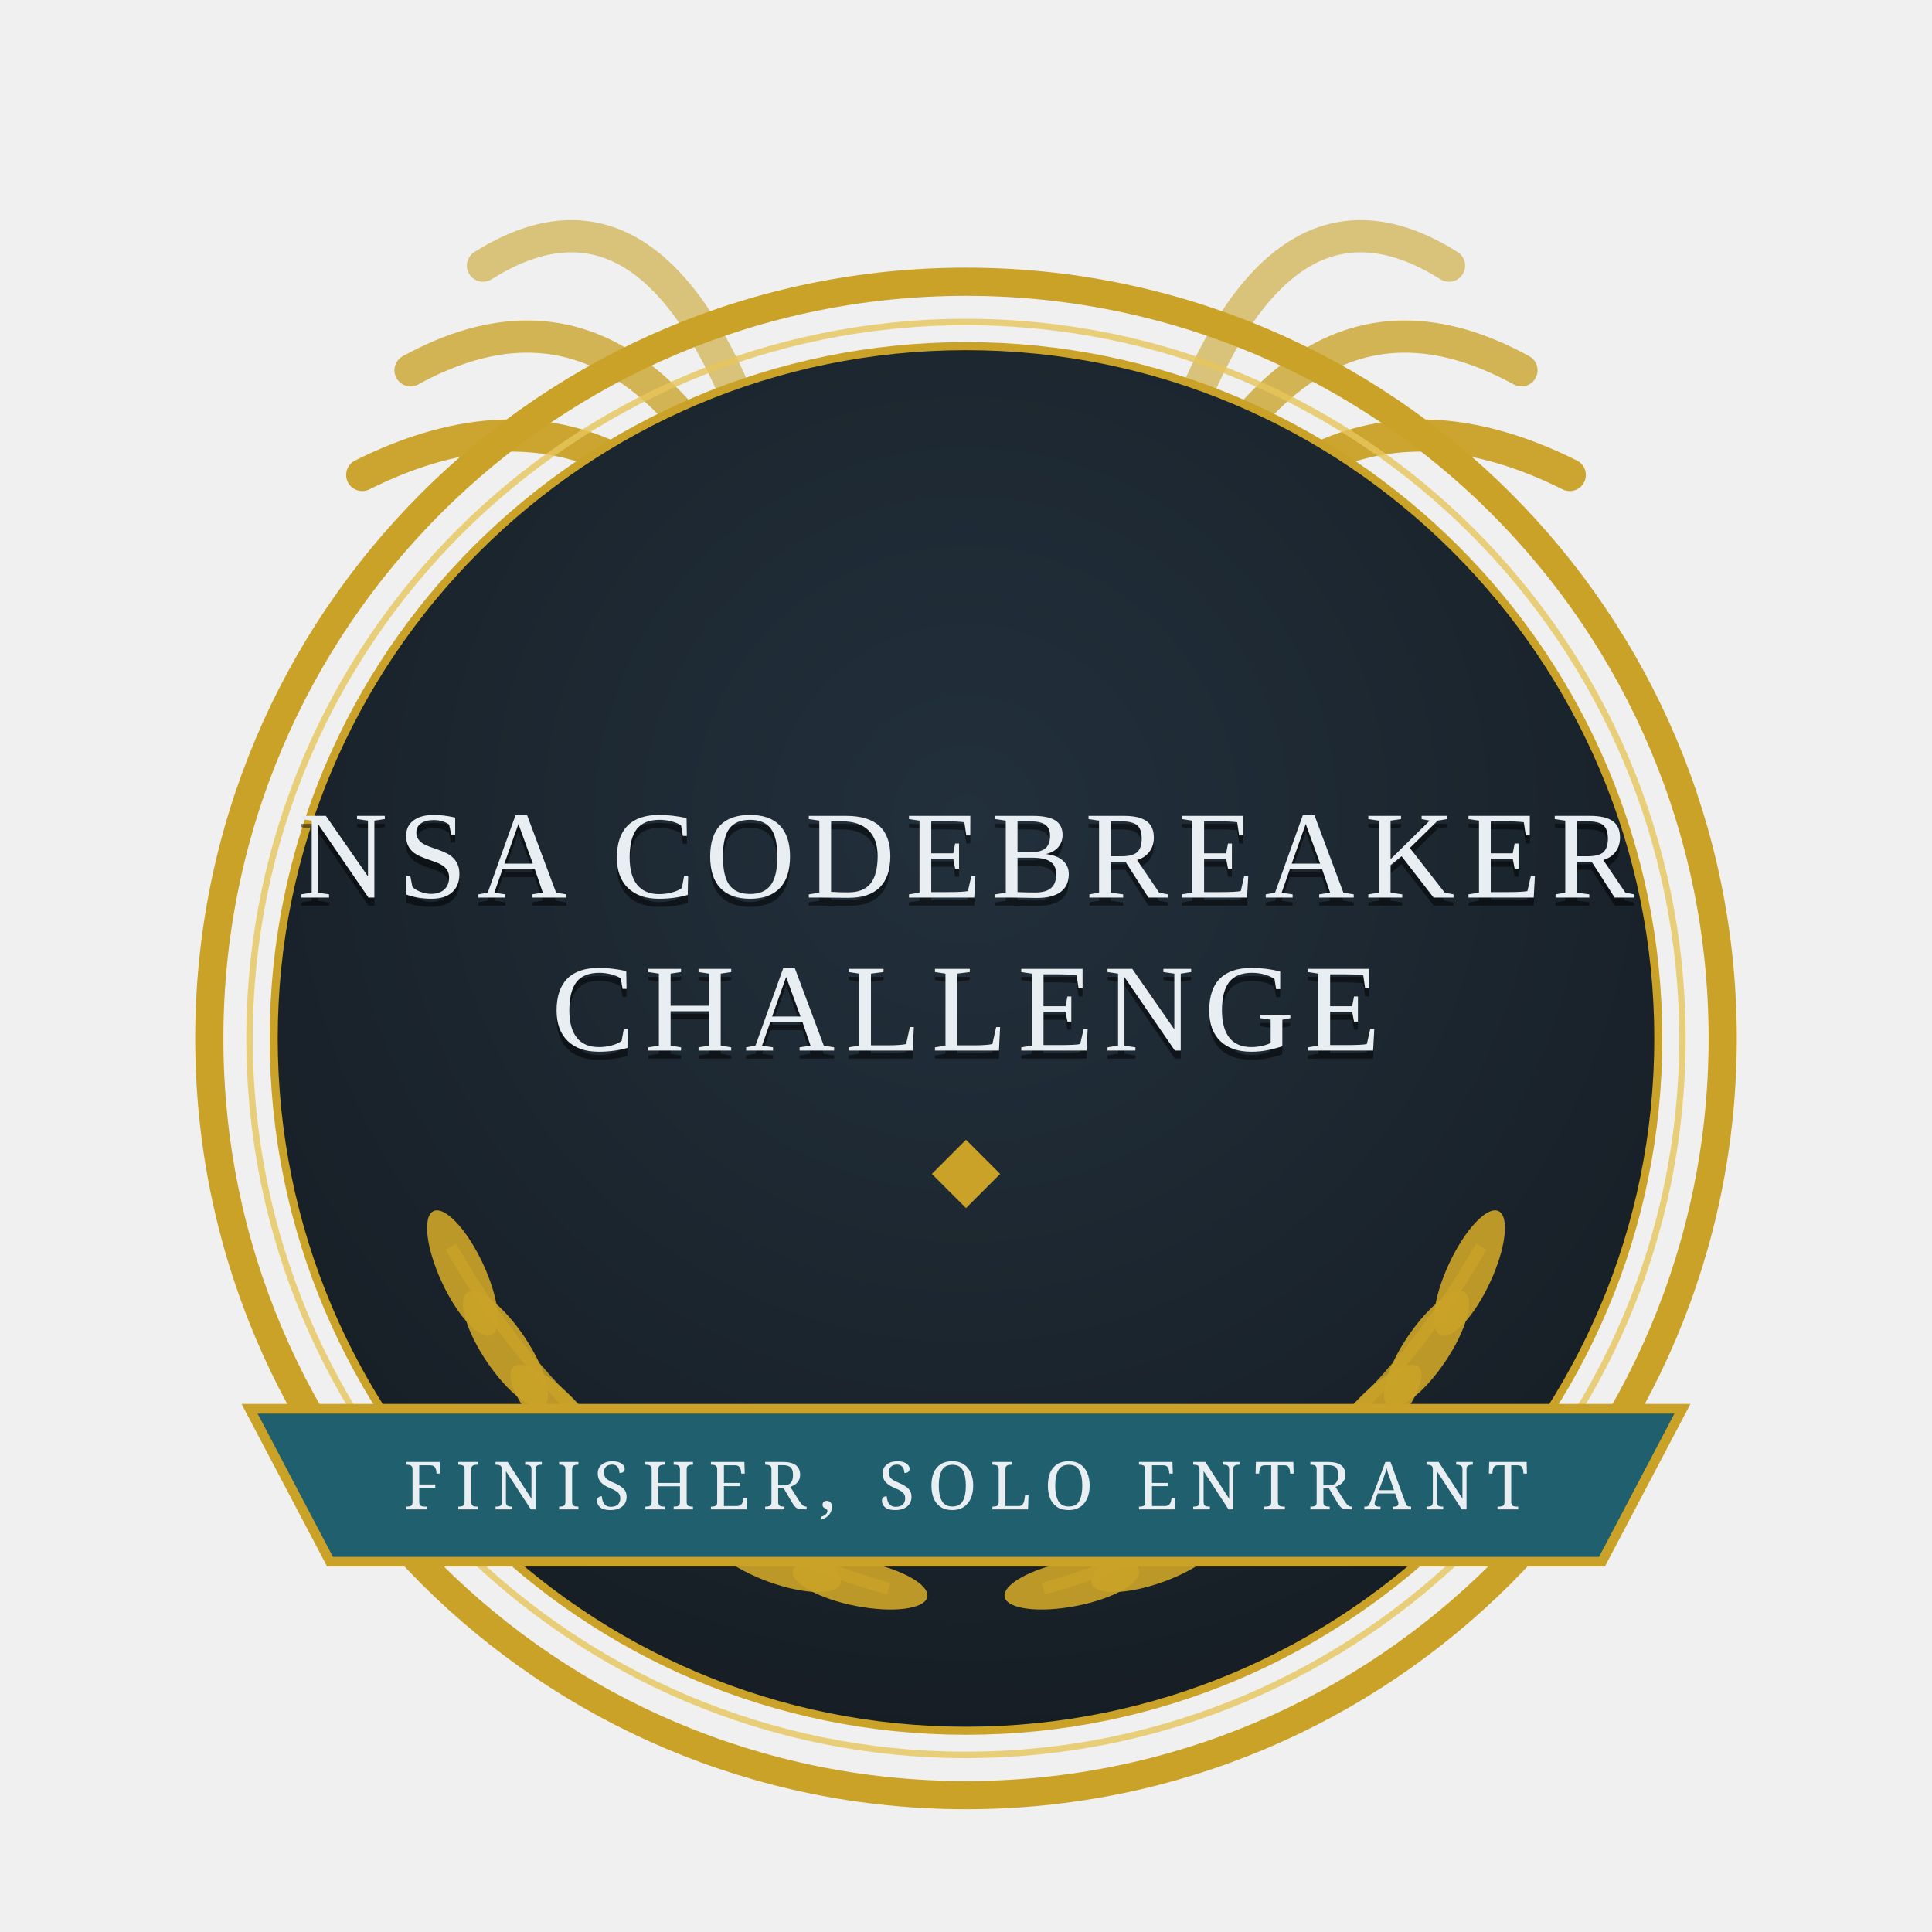
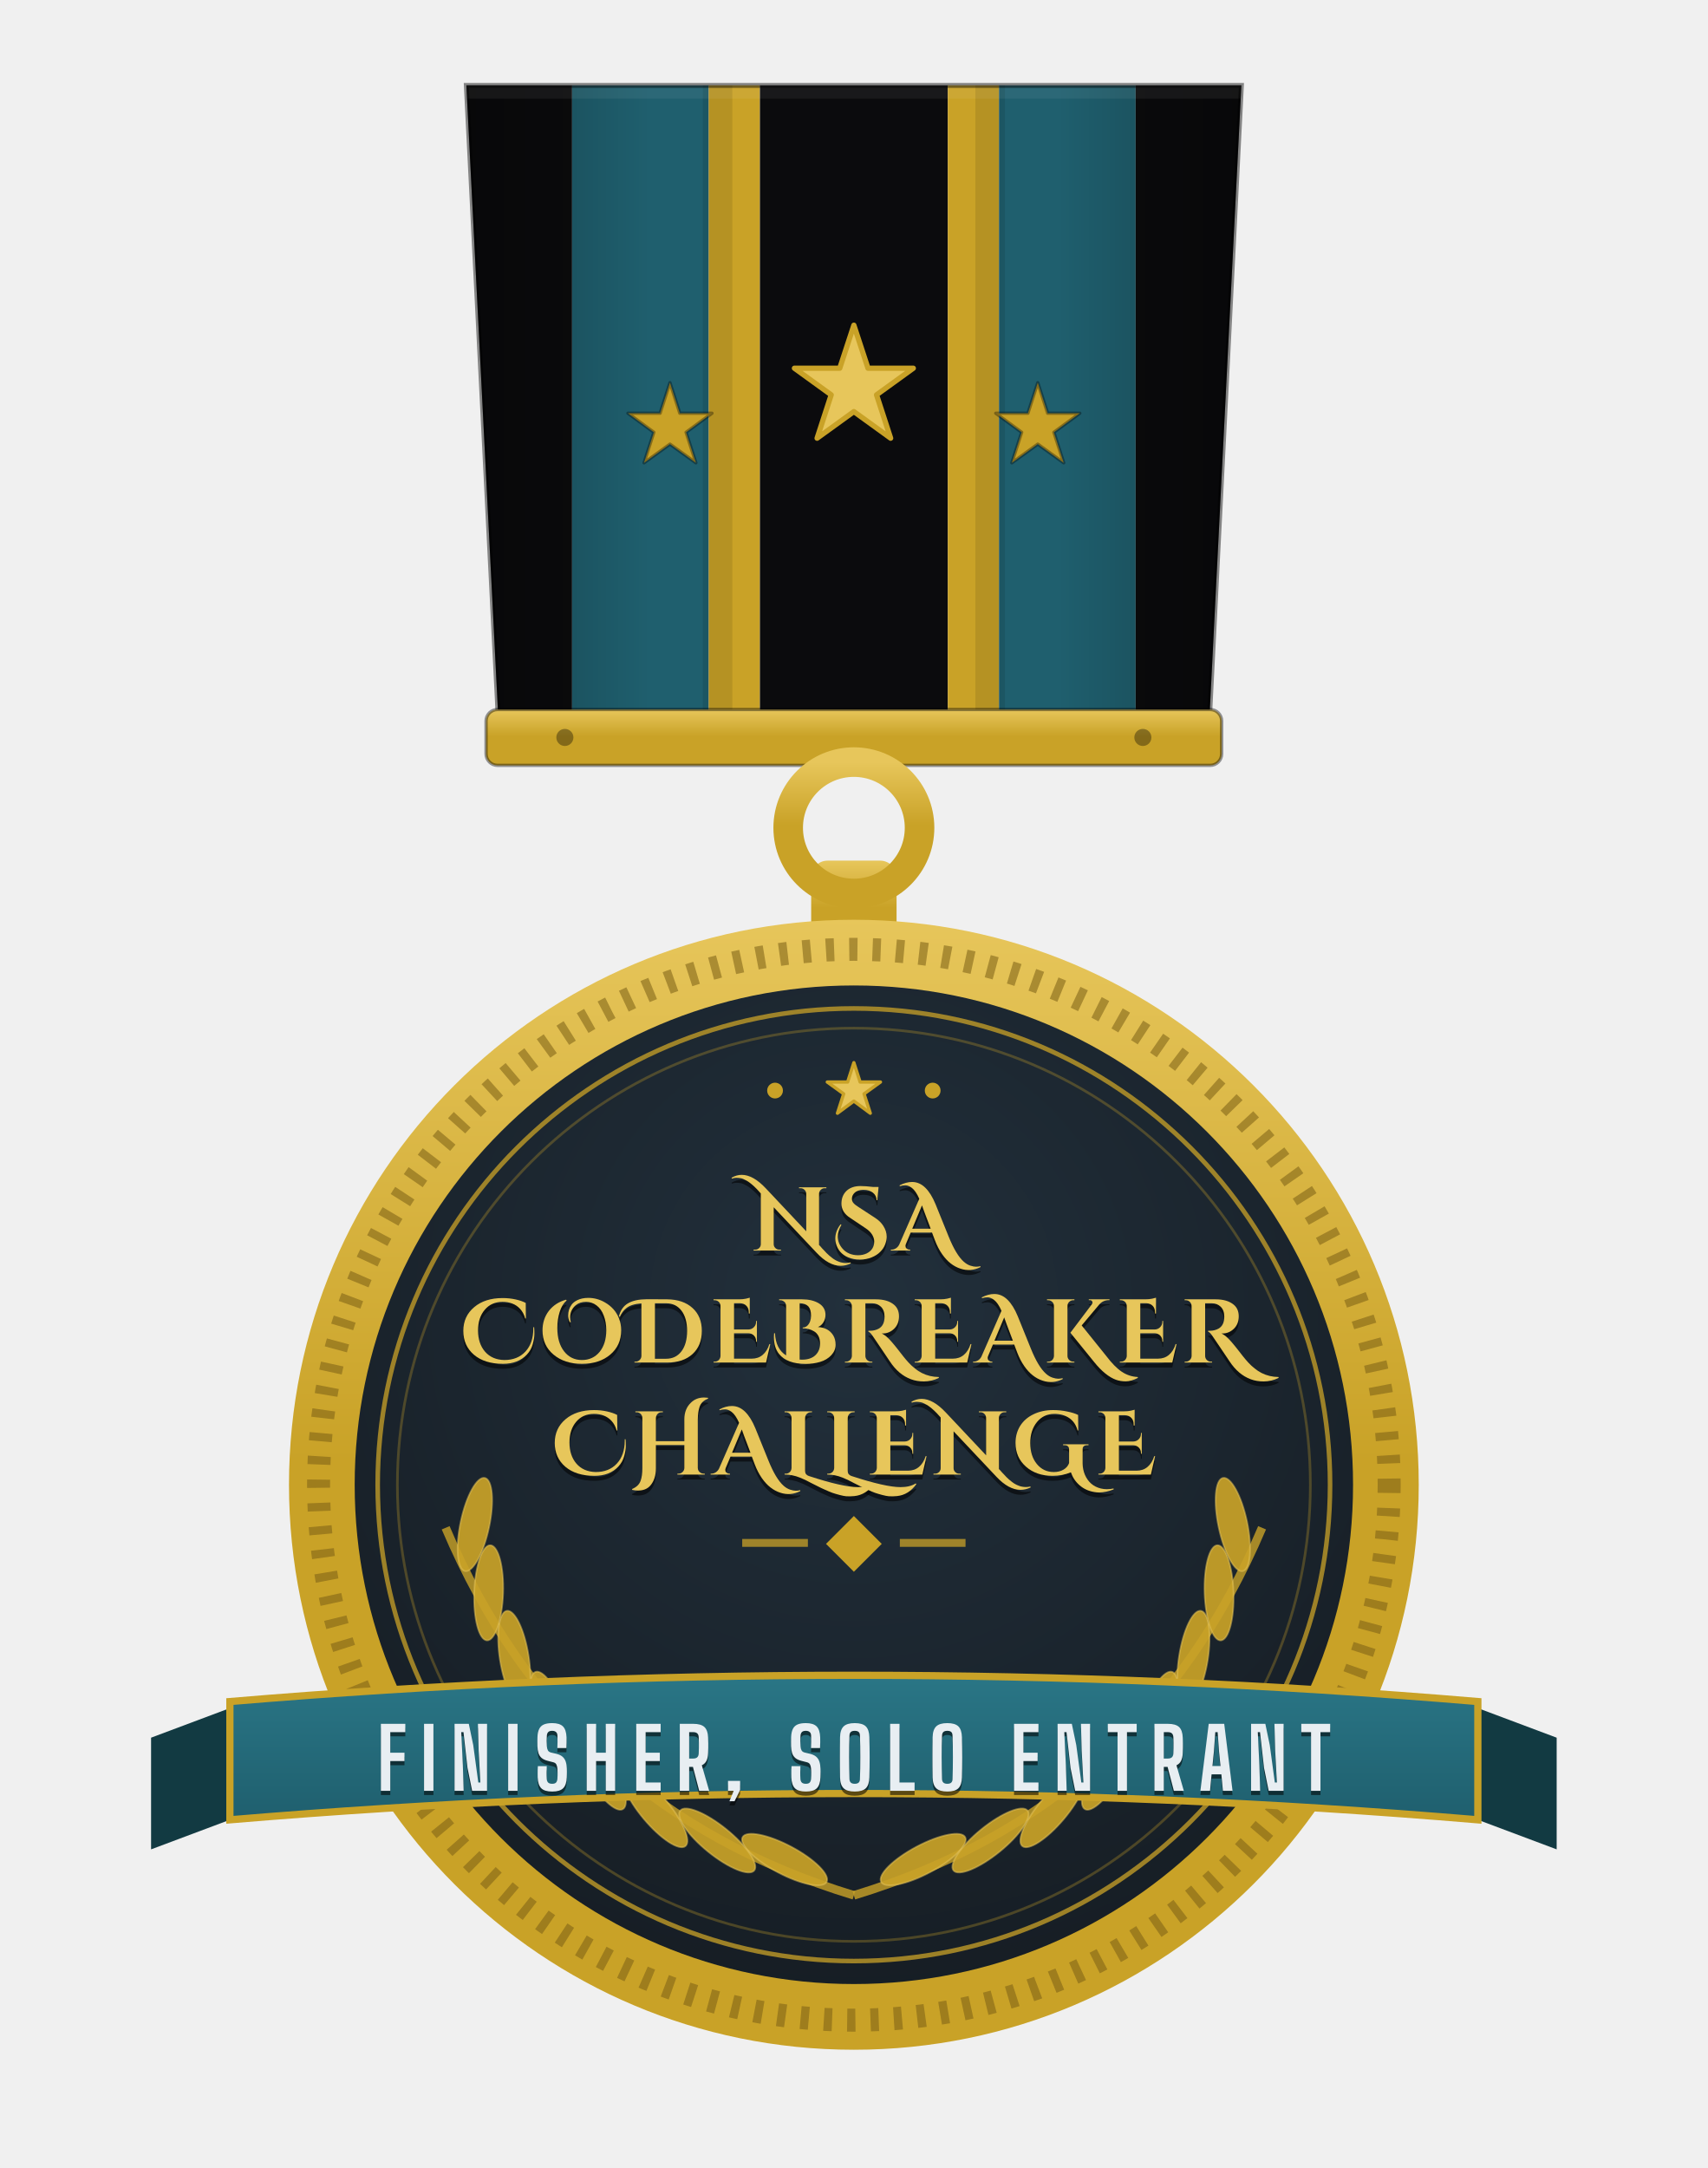
- <svg xmlns="http://www.w3.org/2000/svg" viewBox="0 0 480 480" role="img" aria-label="NSA Codebreaker Challenge">
+ <svg xmlns="http://www.w3.org/2000/svg" xmlns:xlink="http://www.w3.org/1999/xlink" width="520" height="660" viewBox="0 0 520 660" role="img" aria-label="NSA Codebreaker Challenge: Finisher, Solo Entrant">
  <defs>
-     <radialGradient id="en" cx="50%" cy="34%" r="80%">
-       <stop offset="0%" stop-color="#22303c" />
+     <radialGradient id="shadowstrikeos-nsa-codebreaker-en" cx="50%" cy="32%" r="82%">
+       <stop offset="0%" stop-color="#22303C" />
      <stop offset="100%" stop-color="#141A20" />
    </radialGradient>
+     <linearGradient id="shadowstrikeos-nsa-codebreaker-gold" x1="0" y1="0" x2="0" y2="1">
+       <stop offset="0%" stop-color="#E7C65B" />
+       <stop offset="48%" stop-color="#C9A227" />
+       <stop offset="100%" stop-color="#C9A227" />
+     </linearGradient>
+     <linearGradient id="shadowstrikeos-nsa-codebreaker-shade" x1="0" y1="0" x2="1" y2="0">
+       <stop offset="0%" stop-color="#000" stop-opacity="0.34" />
+       <stop offset="26%" stop-color="#000" stop-opacity="0" />
+       <stop offset="74%" stop-color="#000" stop-opacity="0" />
+       <stop offset="100%" stop-color="#000" stop-opacity="0.34" />
+     </linearGradient>
+     <linearGradient id="shadowstrikeos-nsa-codebreaker-band" x1="0" y1="0" x2="0" y2="1">
+       <stop offset="0%" stop-color="#2A7686" />
+       <stop offset="100%" stop-color="#1F5F6E" />
+     </linearGradient>
+     <clipPath id="shadowstrikeos-nsa-codebreaker-drape">
+       <polygon points="142,26 378,26 368,224 152,224" />
+     </clipPath>
+     <path id="gn65" d="M966 -183Q857 -238 745 -201Q626 -163 540 -39Q494 27 461 114L429 199H193L140 73Q135 60 135 52Q135 44 138 34Q142 25 154 18Q165 10 179 10H187V0H-27V10H-18Q5 10 28 24Q50 37 65 64L288 573Q249 661 205 694Q168 722 134 722Q101 722 72 712L70 722Q142 759 208 759Q290 759 355 695Q419 632 468 513L613 155Q695 -48 781 -124Q816 -155 853 -167Q890 -179 916 -179Q941 -179 965 -173ZM210 242H414L344 427Q339 441 330 466Q321 490 318 500Z" />
+     <path id="gn66" d="M566 528Q566 481 542 444Q519 407 482 393Q598 387 651 302Q678 259 678 196Q678 133 630 81Q581 29 506 7Q431 -15 348 -15Q141 -15 52 95Q-5 165 -5 284Q-5 304 -3 324L7 325Q14 153 130 79V628Q129 665 97 682Q83 690 66 690H53V700H307Q418 700 492 656Q566 611 566 528ZM308 32Q401 32 454 81Q506 130 506 210Q506 260 488 294Q469 329 439 346Q384 379 314 379V388Q346 388 368 411Q406 451 406 520Q406 589 376 622Q345 655 280 657V33Q294 32 308 32Z" />
+     <path id="gn67" d="M808 391Q811 361 811 316Q811 270 793 204Q775 139 728 89Q632 -14 464 -14Q260 -14 142 86Q24 187 24 350Q24 512 144 613Q263 714 459 714Q534 714 602 699Q670 684 715 660L717 488H709Q692 552 652 595Q580 672 458 672Q336 672 262 585Q187 498 187 354Q187 211 264 121Q342 31 478 28Q625 28 712 122Q799 216 799 377Q799 384 799 391Z" />
+     <path id="gn68" d="M207 701Q224 701 269 701Q314 701 436 700Q613 698 716 604Q819 511 819 350Q819 188 716 94Q613 0 436 0H73V10H86Q111 10 130 28Q148 45 150 70V655Q38 647 -16 603Q-43 582 -58 560Q-74 538 -89 507L-99 511Q-75 611 2 656Q78 700 207 701ZM424 42Q531 42 594 125Q656 208 656 350Q656 492 594 574Q531 656 426 656Q425 656 424 656H300V42H424Q424 42 424 42Z" />
+     <path id="gn69" d="M55 10Q81 10 100 28Q118 47 119 73V630Q116 665 86 682Q71 690 55 690H42V700H323Q367 700 400 707Q433 714 443 718V543H432V555Q433 600 406 628Q380 655 335 657H269V366H428Q465 367 489 392Q513 416 513 452V461H522V230H513V238Q513 275 489 299Q465 323 429 324H269V43H464Q537 43 586 85Q636 127 660 204H670L623 0H42V10Z" />
+     <path id="gn71" d="M955 -198Q930 -198 906 -194Q809 -179 741 -120Q673 -62 643 25Q549 -14 440 -14Q260 -14 145 88Q30 190 30 350Q30 457 82 540Q135 623 230 668Q325 714 447 714Q527 714 602 698Q677 683 723 660L725 488H717Q693 579 624 626Q556 672 460 672Q342 672 268 582Q193 491 193 348Q193 206 266 117Q339 28 454 28Q516 28 562 55Q607 82 623 127V279Q623 301 610 313Q597 325 573 325H557V335H838V325H823Q798 325 785 313Q772 301 773 280V121Q774 55 798 -2Q851 -124 974 -154Q1007 -162 1042 -162Q1078 -162 1115 -154L1117 -164Q1031 -198 955 -198Z" />
+     <path id="gn72" d="M523 10Q549 10 568 28Q587 46 588 72V327H273V70Q273 -50 212 -121Q164 -177 74 -177Q45 -177 11 -170L9 -160Q83 -129 104 -68Q123 -16 123 70V628Q122 654 104 672Q85 690 59 690H46V700H350V690H337Q301 690 283 660Q274 646 273 628V370H588V610Q588 727 661 796Q719 853 807 853Q827 853 849 850L851 840Q778 814 756 748Q738 694 737 610V73Q738 37 769 19Q784 10 802 10H814V0H511V10Z" />
+     <path id="gn75" d="M55 10Q81 10 100 28Q118 47 119 73V628Q118 664 86 682Q72 690 55 690H42V700H346L345 690H333Q307 690 288 672Q269 654 269 628V73Q269 47 288 28Q307 10 333 10H345L346 0H42V10ZM1048 -170Q975 -208 915 -208Q855 -208 807 -191Q688 -148 564 6L301 330L538 644Q546 654 546 662Q546 670 543 676Q535 691 515 691H505V700H734V691H730Q663 691 621 643L426 411L698 73Q789 -47 869 -101Q949 -155 1047 -160Z" />
+     <path id="gn76" d="M854 -139Q958 -139 1022 -98L1029 -106Q943 -225 815 -238Q788 -241 768 -241Q749 -241 724 -240Q698 -238 652 -226Q606 -214 571 -202Q536 -189 490 -168Q444 -148 414 -132Q384 -117 342 -96Q301 -74 270 -59Q239 -44 210 -33Q128 0 42 0V10H55Q81 10 100 28Q118 46 119 73V627Q118 654 100 672Q81 690 55 690H42V700H346L345 690H335Q297 690 278 659Q269 645 269 627V47Q269 14 282 2Q295 -11 311 -16Q687 -139 854 -139Z" />
+     <path id="gn78" d="M1104 -132 1108 -142Q1052 -169 995 -169Q864 -169 728 -24L254 479V70Q254 45 272 28Q290 10 315 10H334V0H31V10H49Q75 10 93 28Q111 45 111 71V632Q62 688 37 710Q12 733 -8 748Q-27 763 -45 773Q-87 797 -112 801Q-138 805 -160 805Q-183 805 -209 796L-213 806Q-158 838 -100 838Q26 838 167 688L614 213V629Q613 655 595 672Q577 690 552 690H534V700H837V690H818Q793 690 775 672Q757 655 756 630V61L772 45Q778 39 790 24Q803 10 813 0Q823 -11 838 -27Q854 -43 868 -55Q881 -67 900 -81Q918 -95 934 -104Q951 -114 972 -122Q993 -131 1012 -134Q1032 -138 1056 -138Q1079 -138 1104 -132Z" />
+     <path id="gn79" d="M332 447Q314 485 314 520Q314 554 323 584Q332 613 353 642Q374 670 412 689Q464 716 537 716Q633 716 719 667Q832 603 876 490Q901 428 901 357Q901 190 780 88Q660 -14 466 -14Q273 -14 152 88Q30 190 30 356Q30 480 100 572Q171 663 291 696L297 687Q246 644 220 561Q194 478 194 382Q194 220 269 124Q344 28 466 28Q587 28 662 118Q736 209 736 358Q736 448 708 520Q681 593 629 632Q577 672 513 672Q442 672 398 635Q336 582 336 500Q336 474 343 447Z" />
+     <path id="gn82" d="M1085 -170Q1007 -209 919 -209Q841 -209 777 -185Q639 -134 542 14Q517 50 449 152Q381 254 361 282Q326 337 305 342V352Q306 352 308 352Q309 352 311 352Q313 352 315 352Q317 352 320 352Q323 352 325 352Q376 352 419 375Q484 411 484 508Q484 579 444 618Q404 656 348 656H272V73Q272 47 291 28Q310 10 336 10H349V0H45V10H58Q83 10 102 28Q121 46 122 72V627Q121 653 102 672Q84 690 58 690H45V700H388Q517 700 588 641Q644 595 644 511Q644 427 590 374Q535 322 465 322Q459 322 452 323Q493 301 520 274Q548 247 568 223Q589 199 604 180Q618 162 642 132Q666 101 692 68Q718 35 750 0Q781 -34 820 -65Q858 -96 898 -116Q983 -159 1085 -160Z" />
+     <path id="gn83" d="M94 284Q54 220 54 153Q54 80 107 20Q136 -14 180 -33Q225 -52 278 -52Q331 -52 373 -32Q457 9 457 102Q457 137 434 176Q410 215 363 246L193 360Q94 422 94 520Q94 530 95 540Q101 617 156 666Q212 714 305 714Q362 714 443 704H505L492 557H483Q482 609 443 640Q404 672 340 672Q262 672 227 625Q210 601 210 573Q210 545 227 526Q244 506 281 483L468 361Q525 324 557 274Q595 215 595 153Q595 113 578 68Q562 24 524 -14Q487 -52 428 -76Q369 -100 298 -100Q226 -100 168 -75Q61 -30 32 82Q26 106 26 132Q26 216 85 291Z" />
+     <path id="gs44" d="M120 -248 222 0H86V237H375V22L242 -248Z" />
+     <path id="gs65" d="M31 0 230 1600H600L799 0H569L532 393H298L261 0ZM319 592H511L476 944L443 1401H387L354 943Z" />
+     <path id="gs69" d="M92 0V1600H675V1401H316V910H655V711H316V199H675V0Z" />
+     <path id="gs70" d="M92 0V1600H675V1401H316V910H655V711H316V0Z" />
+     <path id="gs72" d="M92 0V1600H316V910H547V1600H771V0H547V711H316V0Z" />
+     <path id="gs73" d="M92 0V1600H316V0Z" />
+     <path id="gs76" d="M92 0V1600H316V199H676V0Z" />
+     <path id="gs78" d="M92 0V1600H432L538 1092L659 199H708L667 968L650 1600H868V0H512L401 547L305 1402H252L290 607L309 0Z" />
+     <path id="gs79" d="M435 -17Q251 -17 170 61Q88 139 84 320Q82 439 81 559Q80 679 80 800Q80 922 81 1042Q82 1162 84 1281Q88 1461 170 1539Q251 1617 435 1617Q619 1617 699 1539Q779 1461 784 1281Q787 1161 789 1040Q791 920 791 800Q791 679 789 559Q787 439 784 320Q779 139 699 61Q619 -17 435 -17ZM435 168Q498 168 528 196Q558 223 559 281Q564 403 566 535Q568 667 568 802Q568 938 566 1069Q564 1200 559 1320Q558 1378 528 1406Q497 1433 435 1433Q373 1433 342 1406Q311 1378 309 1320Q305 1200 302 1069Q300 938 300 802Q301 667 303 535Q305 403 309 281Q311 223 342 196Q373 168 435 168Z" />
+     <path id="gs82" d="M92 0V1600H413Q597 1600 680 1524Q762 1447 768 1269Q771 1198 772 1139Q772 1080 772 1024Q771 967 768 903Q764 788 728 716Q693 645 618 610L794 0H556L406 572H316V0ZM316 771H412Q478 771 510 802Q541 832 544 891Q547 954 548 1020Q549 1086 548 1152Q547 1218 544 1281Q541 1341 510 1371Q478 1401 413 1401H316Z" />
+     <path id="gs83" d="M416 -17Q233 -17 154 62Q76 140 69 322Q68 368 68 412Q67 456 69 500Q71 545 74 590H286Q282 510 282 432Q281 353 286 283Q290 225 321 196Q352 168 416 168Q478 168 506 196Q534 225 540 283Q543 327 544 365Q545 403 544 442Q543 482 540 529Q536 586 516 628Q495 669 443 682L306 717Q214 741 162 786Q111 831 88 900Q66 970 63 1067Q62 1120 62 1174Q63 1227 64 1280Q68 1401 104 1475Q139 1549 214 1583Q290 1617 416 1617Q592 1617 672 1539Q751 1461 758 1279Q760 1231 759 1160Q758 1090 755 1021H539Q542 1095 543 1170Q544 1245 541 1319Q539 1376 507 1404Q475 1433 415 1433Q351 1433 322 1404Q293 1376 288 1319Q283 1256 283 1193Q283 1130 288 1067Q292 1004 313 966Q334 928 389 914L512 885Q608 862 662 815Q716 768 739 697Q762 626 765 529Q767 489 767 456Q767 423 766 391Q765 359 764 322Q757 140 678 62Q599 -17 416 -17Z" />
+     <path id="gs84" d="M244 0V1401H11V1600H701V1401H469V0Z" />
  </defs>
-   <path d="M 200 168 Q 158 84 90 118" stroke="#C9A227" stroke-width="8" stroke-linecap="round" fill="none" opacity="0.95" />
-   <path d="M 200 162 Q 164 58 102 92" stroke="#C9A227" stroke-width="8" stroke-linecap="round" fill="none" opacity="0.77" />
-   <path d="M 200 156 Q 174 32 120 66" stroke="#C9A227" stroke-width="8" stroke-linecap="round" fill="none" opacity="0.59" />
-   <path d="M 280 168 Q 322 84 390 118" stroke="#C9A227" stroke-width="8" stroke-linecap="round" fill="none" opacity="0.95" />
-   <path d="M 280 162 Q 316 58 378 92" stroke="#C9A227" stroke-width="8" stroke-linecap="round" fill="none" opacity="0.77" />
-   <path d="M 280 156 Q 306 32 360 66" stroke="#C9A227" stroke-width="8" stroke-linecap="round" fill="none" opacity="0.59" />
-   <circle cx="240" cy="258" r="188" fill="none" stroke="#C9A227" stroke-width="7" />
-   <circle cx="240" cy="258" r="178" fill="none" stroke="#E7C65B" stroke-width="1.6" opacity="0.8" />
-   <circle cx="240" cy="258" r="172" fill="url(#en)" stroke="#C9A227" stroke-width="2" />
-   <ellipse cx="114.9" cy="316.3" rx="17" ry="5.6" fill="#C9A227" opacity="0.92" transform="rotate(425 114.9 316.3)" />
-   <ellipse cx="125.6" cy="335.2" rx="17" ry="5.6" fill="#C9A227" opacity="0.92" transform="rotate(416 125.6 335.2)" />
-   <ellipse cx="139.1" cy="352.1" rx="17" ry="5.6" fill="#C9A227" opacity="0.92" transform="rotate(407 139.1 352.1)" />
-   <ellipse cx="155.0" cy="366.7" rx="17" ry="5.6" fill="#C9A227" opacity="0.92" transform="rotate(398 155.0 366.7)" />
-   <ellipse cx="173.1" cy="378.7" rx="17" ry="5.6" fill="#C9A227" opacity="0.92" transform="rotate(389 173.1 378.7)" />
-   <ellipse cx="192.8" cy="387.7" rx="17" ry="5.6" fill="#C9A227" opacity="0.92" transform="rotate(380 192.8 387.7)" />
-   <ellipse cx="213.7" cy="393.5" rx="17" ry="5.6" fill="#C9A227" opacity="0.92" transform="rotate(371 213.7 393.5)" />
-   <path d="M 112.0 309.7 Q 148.9 374.6 220.8 394.7" stroke="#C9A227" stroke-width="3" fill="none" opacity="0.85" />
-   <ellipse cx="365.1" cy="316.3" rx="17" ry="5.6" fill="#C9A227" opacity="0.92" transform="rotate(115 365.1 316.3)" />
-   <ellipse cx="354.4" cy="335.2" rx="17" ry="5.6" fill="#C9A227" opacity="0.92" transform="rotate(124 354.4 335.2)" />
-   <ellipse cx="340.9" cy="352.1" rx="17" ry="5.6" fill="#C9A227" opacity="0.92" transform="rotate(133 340.9 352.1)" />
-   <ellipse cx="325.0" cy="366.7" rx="17" ry="5.6" fill="#C9A227" opacity="0.92" transform="rotate(142 325.0 366.7)" />
-   <ellipse cx="306.9" cy="378.7" rx="17" ry="5.6" fill="#C9A227" opacity="0.92" transform="rotate(151 306.9 378.7)" />
-   <ellipse cx="287.2" cy="387.7" rx="17" ry="5.6" fill="#C9A227" opacity="0.92" transform="rotate(160 287.2 387.7)" />
-   <ellipse cx="266.3" cy="393.5" rx="17" ry="5.6" fill="#C9A227" opacity="0.92" transform="rotate(169 266.3 393.5)" />
-   <path d="M 368.0 309.7 Q 331.1 374.6 259.2 394.7" stroke="#C9A227" stroke-width="3" fill="none" opacity="0.85" />
-   <text x="240" y="225" text-anchor="middle" font-family="Georgia, 'Times New Roman', serif" font-size="31" letter-spacing="2.5" fill="#000000" opacity="0.5">NSA CODEBREAKER</text>
-   <text x="240" y="223" text-anchor="middle" font-family="Georgia, 'Times New Roman', serif" font-size="31" letter-spacing="2.5" fill="#E8EEF2" opacity="1">NSA CODEBREAKER</text>
-   <text x="240" y="263" text-anchor="middle" font-family="Georgia, 'Times New Roman', serif" font-size="31" letter-spacing="2.5" fill="#000000" opacity="0.5">CHALLENGE</text>
-   <text x="240" y="261" text-anchor="middle" font-family="Georgia, 'Times New Roman', serif" font-size="31" letter-spacing="2.5" fill="#E8EEF2" opacity="1">CHALLENGE</text>
-   <rect x="234" y="285.66" width="12" height="12" fill="#C9A227" transform="rotate(45 240 291.66)" />
-   <polygon points="62,350 418,350 398,388 82,388" fill="#1F5F6E" stroke="#C9A227" stroke-width="2.4" />
-   <text x="240" y="375" text-anchor="middle" font-family="Georgia, serif" font-size="16.5" letter-spacing="3.2" fill="#E8EEF2">FINISHER, SOLO ENTRANT</text>
+   <g clip-path="url(#shadowstrikeos-nsa-codebreaker-drape)">
+     <rect x="130.0" y="20" width="44.2" height="212" fill="#0B0B0D" />
+     <rect x="174.2" y="20" width="41.6" height="212" fill="#1F5F6E" />
+     <rect x="215.8" y="20" width="15.6" height="212" fill="#C9A227" />
+     <rect x="231.4" y="20" width="57.2" height="212" fill="#0B0B0D" />
+     <rect x="288.6" y="20" width="15.6" height="212" fill="#C9A227" />
+     <rect x="304.2" y="20" width="41.6" height="212" fill="#1F5F6E" />
+     <rect x="345.8" y="20" width="44.2" height="212" fill="#0B0B0D" />
+     <rect x="130" y="20" width="260" height="212" fill="url(#shadowstrikeos-nsa-codebreaker-shade)" />
+     <rect x="214" y="20" width="9" height="212" fill="#000" opacity="0.10" />
+     <rect x="297" y="20" width="9" height="212" fill="#000" opacity="0.10" />
+     <rect x="130" y="20" width="260" height="10" fill="#FFF" opacity="0.06" />
+   </g>
+   <polygon points="142,26 378,26 368,224 152,224" fill="none" stroke="#000" stroke-opacity="0.45" stroke-width="1.5" />
+   <polygon points="260.0,99.0 264.3,112.1 278.1,112.1 266.9,120.2 271.2,133.4 260.0,125.3 248.8,133.4 253.1,120.2 241.9,112.1 255.7,112.1" fill="#E7C65B" stroke="#C9A227" stroke-width="1.6" stroke-linejoin="round" />
+   <polygon points="204.0,116.5 207.0,125.8 216.8,125.8 208.9,131.6 211.9,140.9 204.0,135.2 196.1,140.9 199.1,131.6 191.2,125.8 201.0,125.8" fill="#C9A227" stroke="#00000055" stroke-width="1.0" stroke-linejoin="round" />
+   <polygon points="316.0,116.5 319.0,125.8 328.8,125.8 320.9,131.6 323.9,140.9 316.0,135.2 308.1,140.9 311.1,131.6 303.2,125.8 313.0,125.8" fill="#C9A227" stroke="#00000055" stroke-width="1.0" stroke-linejoin="round" />
+   <rect x="148" y="216" width="224" height="17" rx="3.5" fill="url(#shadowstrikeos-nsa-codebreaker-gold)" stroke="#00000066" stroke-width="1" />
+   <circle cx="172" cy="224.5" r="2.6" fill="#000" opacity="0.35" />
+   <circle cx="348" cy="224.5" r="2.6" fill="#000" opacity="0.35" />
+   <rect x="247" y="262" width="26" height="30" rx="5" fill="url(#shadowstrikeos-nsa-codebreaker-gold)" />
+   <circle cx="260.0" cy="252" r="20" fill="none" stroke="url(#shadowstrikeos-nsa-codebreaker-gold)" stroke-width="9" />
+   <circle cx="260.0" cy="452.0" r="172.0" fill="url(#shadowstrikeos-nsa-codebreaker-gold)" />
+   <circle cx="260.0" cy="452.0" r="163.0" fill="none" stroke="#7A5E14" stroke-width="7" stroke-dasharray="2.5 4.6" opacity="0.55" />
+   <circle cx="260.0" cy="452.0" r="152.0" fill="url(#shadowstrikeos-nsa-codebreaker-en)" />
+   <circle cx="260.0" cy="452.0" r="145.0" fill="none" stroke="#C9A227" stroke-width="1.4" opacity="0.75" />
+   <circle cx="260.0" cy="452.0" r="139.0" fill="none" stroke="#C9A227" stroke-width="0.8" opacity="0.3" />
+   <path d="M 260.0 577.0 Q 171.7 550.1 135.7 465.1" stroke="#C9A227" stroke-width="2.6" fill="none" opacity="0.8" />
+   <ellipse cx="238.9" cy="566.1" rx="14.5" ry="4.4" transform="rotate(208 238.9 566.1)" fill="#C9A227" opacity="0.92" />
+   <ellipse cx="238.9" cy="566.1" rx="14.5" ry="4.4" transform="rotate(208 238.9 566.1)" fill="none" stroke="#E7C65B" stroke-width="0.5" opacity="0.5" />
+   <ellipse cx="218.4" cy="560.3" rx="14.5" ry="4.4" transform="rotate(219 218.4 560.3)" fill="#C9A227" opacity="0.92" />
+   <ellipse cx="218.4" cy="560.3" rx="14.5" ry="4.4" transform="rotate(219 218.4 560.3)" fill="none" stroke="#E7C65B" stroke-width="0.5" opacity="0.5" />
+   <ellipse cx="199.4" cy="550.9" rx="14.5" ry="4.4" transform="rotate(230 199.4 550.9)" fill="#C9A227" opacity="0.92" />
+   <ellipse cx="199.4" cy="550.9" rx="14.5" ry="4.4" transform="rotate(230 199.4 550.9)" fill="none" stroke="#E7C65B" stroke-width="0.5" opacity="0.5" />
+   <ellipse cx="182.4" cy="538.2" rx="14.5" ry="4.4" transform="rotate(240 182.4 538.2)" fill="#C9A227" opacity="0.92" />
+   <ellipse cx="182.4" cy="538.2" rx="14.5" ry="4.4" transform="rotate(240 182.4 538.2)" fill="none" stroke="#E7C65B" stroke-width="0.5" opacity="0.5" />
+   <ellipse cx="168.0" cy="522.6" rx="14.5" ry="4.4" transform="rotate(250 168.0 522.6)" fill="#C9A227" opacity="0.92" />
+   <ellipse cx="168.0" cy="522.6" rx="14.5" ry="4.4" transform="rotate(250 168.0 522.6)" fill="none" stroke="#E7C65B" stroke-width="0.5" opacity="0.5" />
+   <ellipse cx="156.6" cy="504.7" rx="14.5" ry="4.4" transform="rotate(261 156.6 504.7)" fill="#C9A227" opacity="0.92" />
+   <ellipse cx="156.6" cy="504.7" rx="14.5" ry="4.4" transform="rotate(261 156.6 504.7)" fill="none" stroke="#E7C65B" stroke-width="0.5" opacity="0.5" />
+   <ellipse cx="148.8" cy="484.9" rx="14.5" ry="4.4" transform="rotate(272 148.8 484.9)" fill="#C9A227" opacity="0.92" />
+   <ellipse cx="148.8" cy="484.9" rx="14.5" ry="4.4" transform="rotate(272 148.8 484.9)" fill="none" stroke="#E7C65B" stroke-width="0.5" opacity="0.5" />
+   <ellipse cx="144.6" cy="464.1" rx="14.5" ry="4.4" transform="rotate(282 144.6 464.1)" fill="#C9A227" opacity="0.92" />
+   <ellipse cx="144.6" cy="464.1" rx="14.5" ry="4.4" transform="rotate(282 144.6 464.1)" fill="none" stroke="#E7C65B" stroke-width="0.5" opacity="0.5" />
+   <path d="M 260.0 577.0 Q 348.3 550.1 384.3 465.1" stroke="#C9A227" stroke-width="2.6" fill="none" opacity="0.8" />
+   <ellipse cx="281.1" cy="566.1" rx="14.5" ry="4.4" transform="rotate(152 281.1 566.1)" fill="#C9A227" opacity="0.92" />
+   <ellipse cx="281.1" cy="566.1" rx="14.5" ry="4.4" transform="rotate(152 281.1 566.1)" fill="none" stroke="#E7C65B" stroke-width="0.5" opacity="0.5" />
+   <ellipse cx="301.6" cy="560.3" rx="14.5" ry="4.4" transform="rotate(141 301.6 560.3)" fill="#C9A227" opacity="0.92" />
+   <ellipse cx="301.6" cy="560.3" rx="14.5" ry="4.4" transform="rotate(141 301.6 560.3)" fill="none" stroke="#E7C65B" stroke-width="0.5" opacity="0.5" />
+   <ellipse cx="320.6" cy="550.9" rx="14.5" ry="4.4" transform="rotate(130 320.6 550.9)" fill="#C9A227" opacity="0.92" />
+   <ellipse cx="320.6" cy="550.9" rx="14.5" ry="4.4" transform="rotate(130 320.6 550.9)" fill="none" stroke="#E7C65B" stroke-width="0.5" opacity="0.5" />
+   <ellipse cx="337.6" cy="538.2" rx="14.5" ry="4.4" transform="rotate(120 337.6 538.2)" fill="#C9A227" opacity="0.92" />
+   <ellipse cx="337.6" cy="538.2" rx="14.5" ry="4.4" transform="rotate(120 337.6 538.2)" fill="none" stroke="#E7C65B" stroke-width="0.5" opacity="0.5" />
+   <ellipse cx="352.0" cy="522.6" rx="14.5" ry="4.4" transform="rotate(110 352.0 522.6)" fill="#C9A227" opacity="0.92" />
+   <ellipse cx="352.0" cy="522.6" rx="14.5" ry="4.4" transform="rotate(110 352.0 522.6)" fill="none" stroke="#E7C65B" stroke-width="0.5" opacity="0.5" />
+   <ellipse cx="363.4" cy="504.7" rx="14.5" ry="4.4" transform="rotate(99 363.4 504.7)" fill="#C9A227" opacity="0.92" />
+   <ellipse cx="363.4" cy="504.7" rx="14.5" ry="4.4" transform="rotate(99 363.4 504.7)" fill="none" stroke="#E7C65B" stroke-width="0.5" opacity="0.5" />
+   <ellipse cx="371.2" cy="484.9" rx="14.5" ry="4.4" transform="rotate(88 371.2 484.9)" fill="#C9A227" opacity="0.92" />
+   <ellipse cx="371.2" cy="484.9" rx="14.5" ry="4.4" transform="rotate(88 371.2 484.9)" fill="none" stroke="#E7C65B" stroke-width="0.5" opacity="0.5" />
+   <ellipse cx="375.4" cy="464.1" rx="14.5" ry="4.4" transform="rotate(78 375.4 464.1)" fill="#C9A227" opacity="0.92" />
+   <ellipse cx="375.4" cy="464.1" rx="14.5" ry="4.4" transform="rotate(78 375.4 464.1)" fill="none" stroke="#E7C65B" stroke-width="0.5" opacity="0.5" />
+   <polygon points="260.0,323.5 261.9,329.4 268.1,329.4 263.1,333.0 265.0,338.9 260.0,335.2 255.0,338.9 256.9,333.0 251.9,329.4 258.1,329.4" fill="#E7C65B" stroke="#C9A227" stroke-width="1.0" stroke-linejoin="round" />
+   <circle cx="236.0" cy="332.0" r="2.4" fill="#C9A227" />
+   <circle cx="284.0" cy="332.0" r="2.4" fill="#C9A227" />
+   <use href="#gn78" xlink:href="#gn78" transform="translate(228.61 382.21) scale(0.0275 -0.0275)" fill="#000000" opacity="0.55" />
+   <use href="#gn83" xlink:href="#gn83" transform="translate(253.63 382.21) scale(0.0275 -0.0275)" fill="#000000" opacity="0.55" />
+   <use href="#gn65" xlink:href="#gn65" transform="translate(272.00 382.21) scale(0.0275 -0.0275)" fill="#000000" opacity="0.55" />
+   <use href="#gn78" xlink:href="#gn78" transform="translate(228.61 380.70) scale(0.0275 -0.0275)" fill="#E7C65B" opacity="1.0" />
+   <use href="#gn83" xlink:href="#gn83" transform="translate(253.63 380.70) scale(0.0275 -0.0275)" fill="#E7C65B" opacity="1.0" />
+   <use href="#gn65" xlink:href="#gn65" transform="translate(272.00 380.70) scale(0.0275 -0.0275)" fill="#E7C65B" opacity="1.0" />
+   <use href="#gn67" xlink:href="#gn67" transform="translate(140.42 416.31) scale(0.0275 -0.0275)" fill="#000000" opacity="0.55" />
+   <use href="#gn79" xlink:href="#gn79" transform="translate(164.37 416.31) scale(0.0275 -0.0275)" fill="#000000" opacity="0.55" />
+   <use href="#gn68" xlink:href="#gn68" transform="translate(191.18 416.31) scale(0.0275 -0.0275)" fill="#000000" opacity="0.55" />
+   <use href="#gn69" xlink:href="#gn69" transform="translate(216.12 416.31) scale(0.0275 -0.0275)" fill="#000000" opacity="0.55" />
+   <use href="#gn66" xlink:href="#gn66" transform="translate(235.79 416.31) scale(0.0275 -0.0275)" fill="#000000" opacity="0.55" />
+   <use href="#gn82" xlink:href="#gn82" transform="translate(256.03 416.31) scale(0.0275 -0.0275)" fill="#000000" opacity="0.55" />
+   <use href="#gn69" xlink:href="#gn69" transform="translate(277.37 416.31) scale(0.0275 -0.0275)" fill="#000000" opacity="0.55" />
+   <use href="#gn65" xlink:href="#gn65" transform="translate(297.03 416.31) scale(0.0275 -0.0275)" fill="#000000" opacity="0.55" />
+   <use href="#gn75" xlink:href="#gn75" transform="translate(317.65 416.31) scale(0.0275 -0.0275)" fill="#000000" opacity="0.55" />
+   <use href="#gn69" xlink:href="#gn69" transform="translate(339.82 416.31) scale(0.0275 -0.0275)" fill="#000000" opacity="0.55" />
+   <use href="#gn82" xlink:href="#gn82" transform="translate(359.48 416.31) scale(0.0275 -0.0275)" fill="#000000" opacity="0.55" />
+   <use href="#gn67" xlink:href="#gn67" transform="translate(140.42 414.80) scale(0.0275 -0.0275)" fill="#E7C65B" opacity="1.0" />
+   <use href="#gn79" xlink:href="#gn79" transform="translate(164.37 414.80) scale(0.0275 -0.0275)" fill="#E7C65B" opacity="1.0" />
+   <use href="#gn68" xlink:href="#gn68" transform="translate(191.18 414.80) scale(0.0275 -0.0275)" fill="#E7C65B" opacity="1.0" />
+   <use href="#gn69" xlink:href="#gn69" transform="translate(216.12 414.80) scale(0.0275 -0.0275)" fill="#E7C65B" opacity="1.0" />
+   <use href="#gn66" xlink:href="#gn66" transform="translate(235.79 414.80) scale(0.0275 -0.0275)" fill="#E7C65B" opacity="1.0" />
+   <use href="#gn82" xlink:href="#gn82" transform="translate(256.03 414.80) scale(0.0275 -0.0275)" fill="#E7C65B" opacity="1.0" />
+   <use href="#gn69" xlink:href="#gn69" transform="translate(277.37 414.80) scale(0.0275 -0.0275)" fill="#E7C65B" opacity="1.0" />
+   <use href="#gn65" xlink:href="#gn65" transform="translate(297.03 414.80) scale(0.0275 -0.0275)" fill="#E7C65B" opacity="1.0" />
+   <use href="#gn75" xlink:href="#gn75" transform="translate(317.65 414.80) scale(0.0275 -0.0275)" fill="#E7C65B" opacity="1.0" />
+   <use href="#gn69" xlink:href="#gn69" transform="translate(339.82 414.80) scale(0.0275 -0.0275)" fill="#E7C65B" opacity="1.0" />
+   <use href="#gn82" xlink:href="#gn82" transform="translate(359.48 414.80) scale(0.0275 -0.0275)" fill="#E7C65B" opacity="1.0" />
+   <use href="#gn67" xlink:href="#gn67" transform="translate(168.26 450.41) scale(0.0275 -0.0275)" fill="#000000" opacity="0.55" />
+   <use href="#gn72" xlink:href="#gn72" transform="translate(192.21 450.41) scale(0.0275 -0.0275)" fill="#000000" opacity="0.55" />
+   <use href="#gn65" xlink:href="#gn65" transform="translate(217.13 450.41) scale(0.0275 -0.0275)" fill="#000000" opacity="0.55" />
+   <use href="#gn76" xlink:href="#gn76" transform="translate(237.75 450.41) scale(0.0275 -0.0275)" fill="#000000" opacity="0.55" />
+   <use href="#gn76" xlink:href="#gn76" transform="translate(250.73 450.41) scale(0.0275 -0.0275)" fill="#000000" opacity="0.55" />
+   <use href="#gn69" xlink:href="#gn69" transform="translate(263.71 450.41) scale(0.0275 -0.0275)" fill="#000000" opacity="0.55" />
+   <use href="#gn78" xlink:href="#gn78" transform="translate(283.38 450.41) scale(0.0275 -0.0275)" fill="#000000" opacity="0.55" />
+   <use href="#gn71" xlink:href="#gn71" transform="translate(308.40 450.41) scale(0.0275 -0.0275)" fill="#000000" opacity="0.55" />
+   <use href="#gn69" xlink:href="#gn69" transform="translate(333.31 450.41) scale(0.0275 -0.0275)" fill="#000000" opacity="0.55" />
+   <use href="#gn67" xlink:href="#gn67" transform="translate(168.26 448.90) scale(0.0275 -0.0275)" fill="#E7C65B" opacity="1.0" />
+   <use href="#gn72" xlink:href="#gn72" transform="translate(192.21 448.90) scale(0.0275 -0.0275)" fill="#E7C65B" opacity="1.0" />
+   <use href="#gn65" xlink:href="#gn65" transform="translate(217.13 448.90) scale(0.0275 -0.0275)" fill="#E7C65B" opacity="1.0" />
+   <use href="#gn76" xlink:href="#gn76" transform="translate(237.75 448.90) scale(0.0275 -0.0275)" fill="#E7C65B" opacity="1.0" />
+   <use href="#gn76" xlink:href="#gn76" transform="translate(250.73 448.90) scale(0.0275 -0.0275)" fill="#E7C65B" opacity="1.0" />
+   <use href="#gn69" xlink:href="#gn69" transform="translate(263.71 448.90) scale(0.0275 -0.0275)" fill="#E7C65B" opacity="1.0" />
+   <use href="#gn78" xlink:href="#gn78" transform="translate(283.38 448.90) scale(0.0275 -0.0275)" fill="#E7C65B" opacity="1.0" />
+   <use href="#gn71" xlink:href="#gn71" transform="translate(308.40 448.90) scale(0.0275 -0.0275)" fill="#E7C65B" opacity="1.0" />
+   <use href="#gn69" xlink:href="#gn69" transform="translate(333.31 448.90) scale(0.0275 -0.0275)" fill="#E7C65B" opacity="1.0" />
+   <rect x="254.0" y="464.0" width="12" height="12" fill="#C9A227" transform="rotate(45 260.0 470.0)" />
+   <rect x="226.0" y="468.5" width="20" height="2.4" fill="#C9A227" opacity="0.75" />
+   <rect x="274.0" y="468.5" width="20" height="2.4" fill="#C9A227" opacity="0.75" />
+   <polygon points="70,520.0 70,554.0 46,563.0 46,529.0" fill="#123A42" />
+   <polygon points="450,520.0 450,554.0 474,563.0 474,529.0" fill="#123A42" />
+   <path d="M 70 518.0 Q 260.0 502.0 450 518.0 L 450 554.0 Q 260.0 538.0 70 554.0 Z" fill="url(#shadowstrikeos-nsa-codebreaker-band)" stroke="#C9A227" stroke-width="2.2" />
+   <use href="#gs70" xlink:href="#gs70" transform="translate(114.81 546.45) scale(0.01275 -0.01275)" fill="#000000" opacity="0.55" />
+   <use href="#gs73" xlink:href="#gs73" transform="translate(127.95 546.45) scale(0.01275 -0.01275)" fill="#000000" opacity="0.55" />
+   <use href="#gs78" xlink:href="#gs78" transform="translate(137.24 546.45) scale(0.01275 -0.01275)" fill="#000000" opacity="0.55" />
+   <use href="#gs73" xlink:href="#gs73" transform="translate(153.56 546.45) scale(0.01275 -0.01275)" fill="#000000" opacity="0.55" />
+   <use href="#gs83" xlink:href="#gs83" transform="translate(162.84 546.45) scale(0.01275 -0.01275)" fill="#000000" opacity="0.55" />
+   <use href="#gs72" xlink:href="#gs72" transform="translate(177.48 546.45) scale(0.01275 -0.01275)" fill="#000000" opacity="0.55" />
+   <use href="#gs69" xlink:href="#gs69" transform="translate(192.56 546.45) scale(0.01275 -0.01275)" fill="#000000" opacity="0.55" />
+   <use href="#gs82" xlink:href="#gs82" transform="translate(205.82 546.45) scale(0.01275 -0.01275)" fill="#000000" opacity="0.55" />
+   <use href="#gs44" xlink:href="#gs44" transform="translate(220.58 546.45) scale(0.01275 -0.01275)" fill="#000000" opacity="0.55" />
+   <use href="#gs83" xlink:href="#gs83" transform="translate(240.08 546.45) scale(0.01275 -0.01275)" fill="#000000" opacity="0.55" />
+   <use href="#gs79" xlink:href="#gs79" transform="translate(254.72 546.45) scale(0.01275 -0.01275)" fill="#000000" opacity="0.55" />
+   <use href="#gs76" xlink:href="#gs76" transform="translate(269.87 546.45) scale(0.01275 -0.01275)" fill="#000000" opacity="0.55" />
+   <use href="#gs79" xlink:href="#gs79" transform="translate(282.91 546.45) scale(0.01275 -0.01275)" fill="#000000" opacity="0.55" />
+   <use href="#gs69" xlink:href="#gs69" transform="translate(307.60 546.45) scale(0.01275 -0.01275)" fill="#000000" opacity="0.55" />
+   <use href="#gs78" xlink:href="#gs78" transform="translate(320.86 546.45) scale(0.01275 -0.01275)" fill="#000000" opacity="0.55" />
+   <use href="#gs84" xlink:href="#gs84" transform="translate(337.18 546.45) scale(0.01275 -0.01275)" fill="#000000" opacity="0.55" />
+   <use href="#gs82" xlink:href="#gs82" transform="translate(350.35 546.45) scale(0.01275 -0.01275)" fill="#000000" opacity="0.55" />
+   <use href="#gs65" xlink:href="#gs65" transform="translate(365.12 546.45) scale(0.01275 -0.01275)" fill="#000000" opacity="0.55" />
+   <use href="#gs78" xlink:href="#gs78" transform="translate(379.78 546.45) scale(0.01275 -0.01275)" fill="#000000" opacity="0.55" />
+   <use href="#gs84" xlink:href="#gs84" transform="translate(396.10 546.45) scale(0.01275 -0.01275)" fill="#000000" opacity="0.55" />
+   <use href="#gs70" xlink:href="#gs70" transform="translate(114.81 545.18) scale(0.01275 -0.01275)" fill="#E8EEF2" opacity="1.0" />
+   <use href="#gs73" xlink:href="#gs73" transform="translate(127.95 545.18) scale(0.01275 -0.01275)" fill="#E8EEF2" opacity="1.0" />
+   <use href="#gs78" xlink:href="#gs78" transform="translate(137.24 545.18) scale(0.01275 -0.01275)" fill="#E8EEF2" opacity="1.0" />
+   <use href="#gs73" xlink:href="#gs73" transform="translate(153.56 545.18) scale(0.01275 -0.01275)" fill="#E8EEF2" opacity="1.0" />
+   <use href="#gs83" xlink:href="#gs83" transform="translate(162.84 545.18) scale(0.01275 -0.01275)" fill="#E8EEF2" opacity="1.0" />
+   <use href="#gs72" xlink:href="#gs72" transform="translate(177.48 545.18) scale(0.01275 -0.01275)" fill="#E8EEF2" opacity="1.0" />
+   <use href="#gs69" xlink:href="#gs69" transform="translate(192.56 545.18) scale(0.01275 -0.01275)" fill="#E8EEF2" opacity="1.0" />
+   <use href="#gs82" xlink:href="#gs82" transform="translate(205.82 545.18) scale(0.01275 -0.01275)" fill="#E8EEF2" opacity="1.0" />
+   <use href="#gs44" xlink:href="#gs44" transform="translate(220.58 545.18) scale(0.01275 -0.01275)" fill="#E8EEF2" opacity="1.0" />
+   <use href="#gs83" xlink:href="#gs83" transform="translate(240.08 545.18) scale(0.01275 -0.01275)" fill="#E8EEF2" opacity="1.0" />
+   <use href="#gs79" xlink:href="#gs79" transform="translate(254.72 545.18) scale(0.01275 -0.01275)" fill="#E8EEF2" opacity="1.0" />
+   <use href="#gs76" xlink:href="#gs76" transform="translate(269.87 545.18) scale(0.01275 -0.01275)" fill="#E8EEF2" opacity="1.0" />
+   <use href="#gs79" xlink:href="#gs79" transform="translate(282.91 545.18) scale(0.01275 -0.01275)" fill="#E8EEF2" opacity="1.0" />
+   <use href="#gs69" xlink:href="#gs69" transform="translate(307.60 545.18) scale(0.01275 -0.01275)" fill="#E8EEF2" opacity="1.0" />
+   <use href="#gs78" xlink:href="#gs78" transform="translate(320.86 545.18) scale(0.01275 -0.01275)" fill="#E8EEF2" opacity="1.0" />
+   <use href="#gs84" xlink:href="#gs84" transform="translate(337.18 545.18) scale(0.01275 -0.01275)" fill="#E8EEF2" opacity="1.0" />
+   <use href="#gs82" xlink:href="#gs82" transform="translate(350.35 545.18) scale(0.01275 -0.01275)" fill="#E8EEF2" opacity="1.0" />
+   <use href="#gs65" xlink:href="#gs65" transform="translate(365.12 545.18) scale(0.01275 -0.01275)" fill="#E8EEF2" opacity="1.0" />
+   <use href="#gs78" xlink:href="#gs78" transform="translate(379.78 545.18) scale(0.01275 -0.01275)" fill="#E8EEF2" opacity="1.0" />
+   <use href="#gs84" xlink:href="#gs84" transform="translate(396.10 545.18) scale(0.01275 -0.01275)" fill="#E8EEF2" opacity="1.0" />
</svg>
